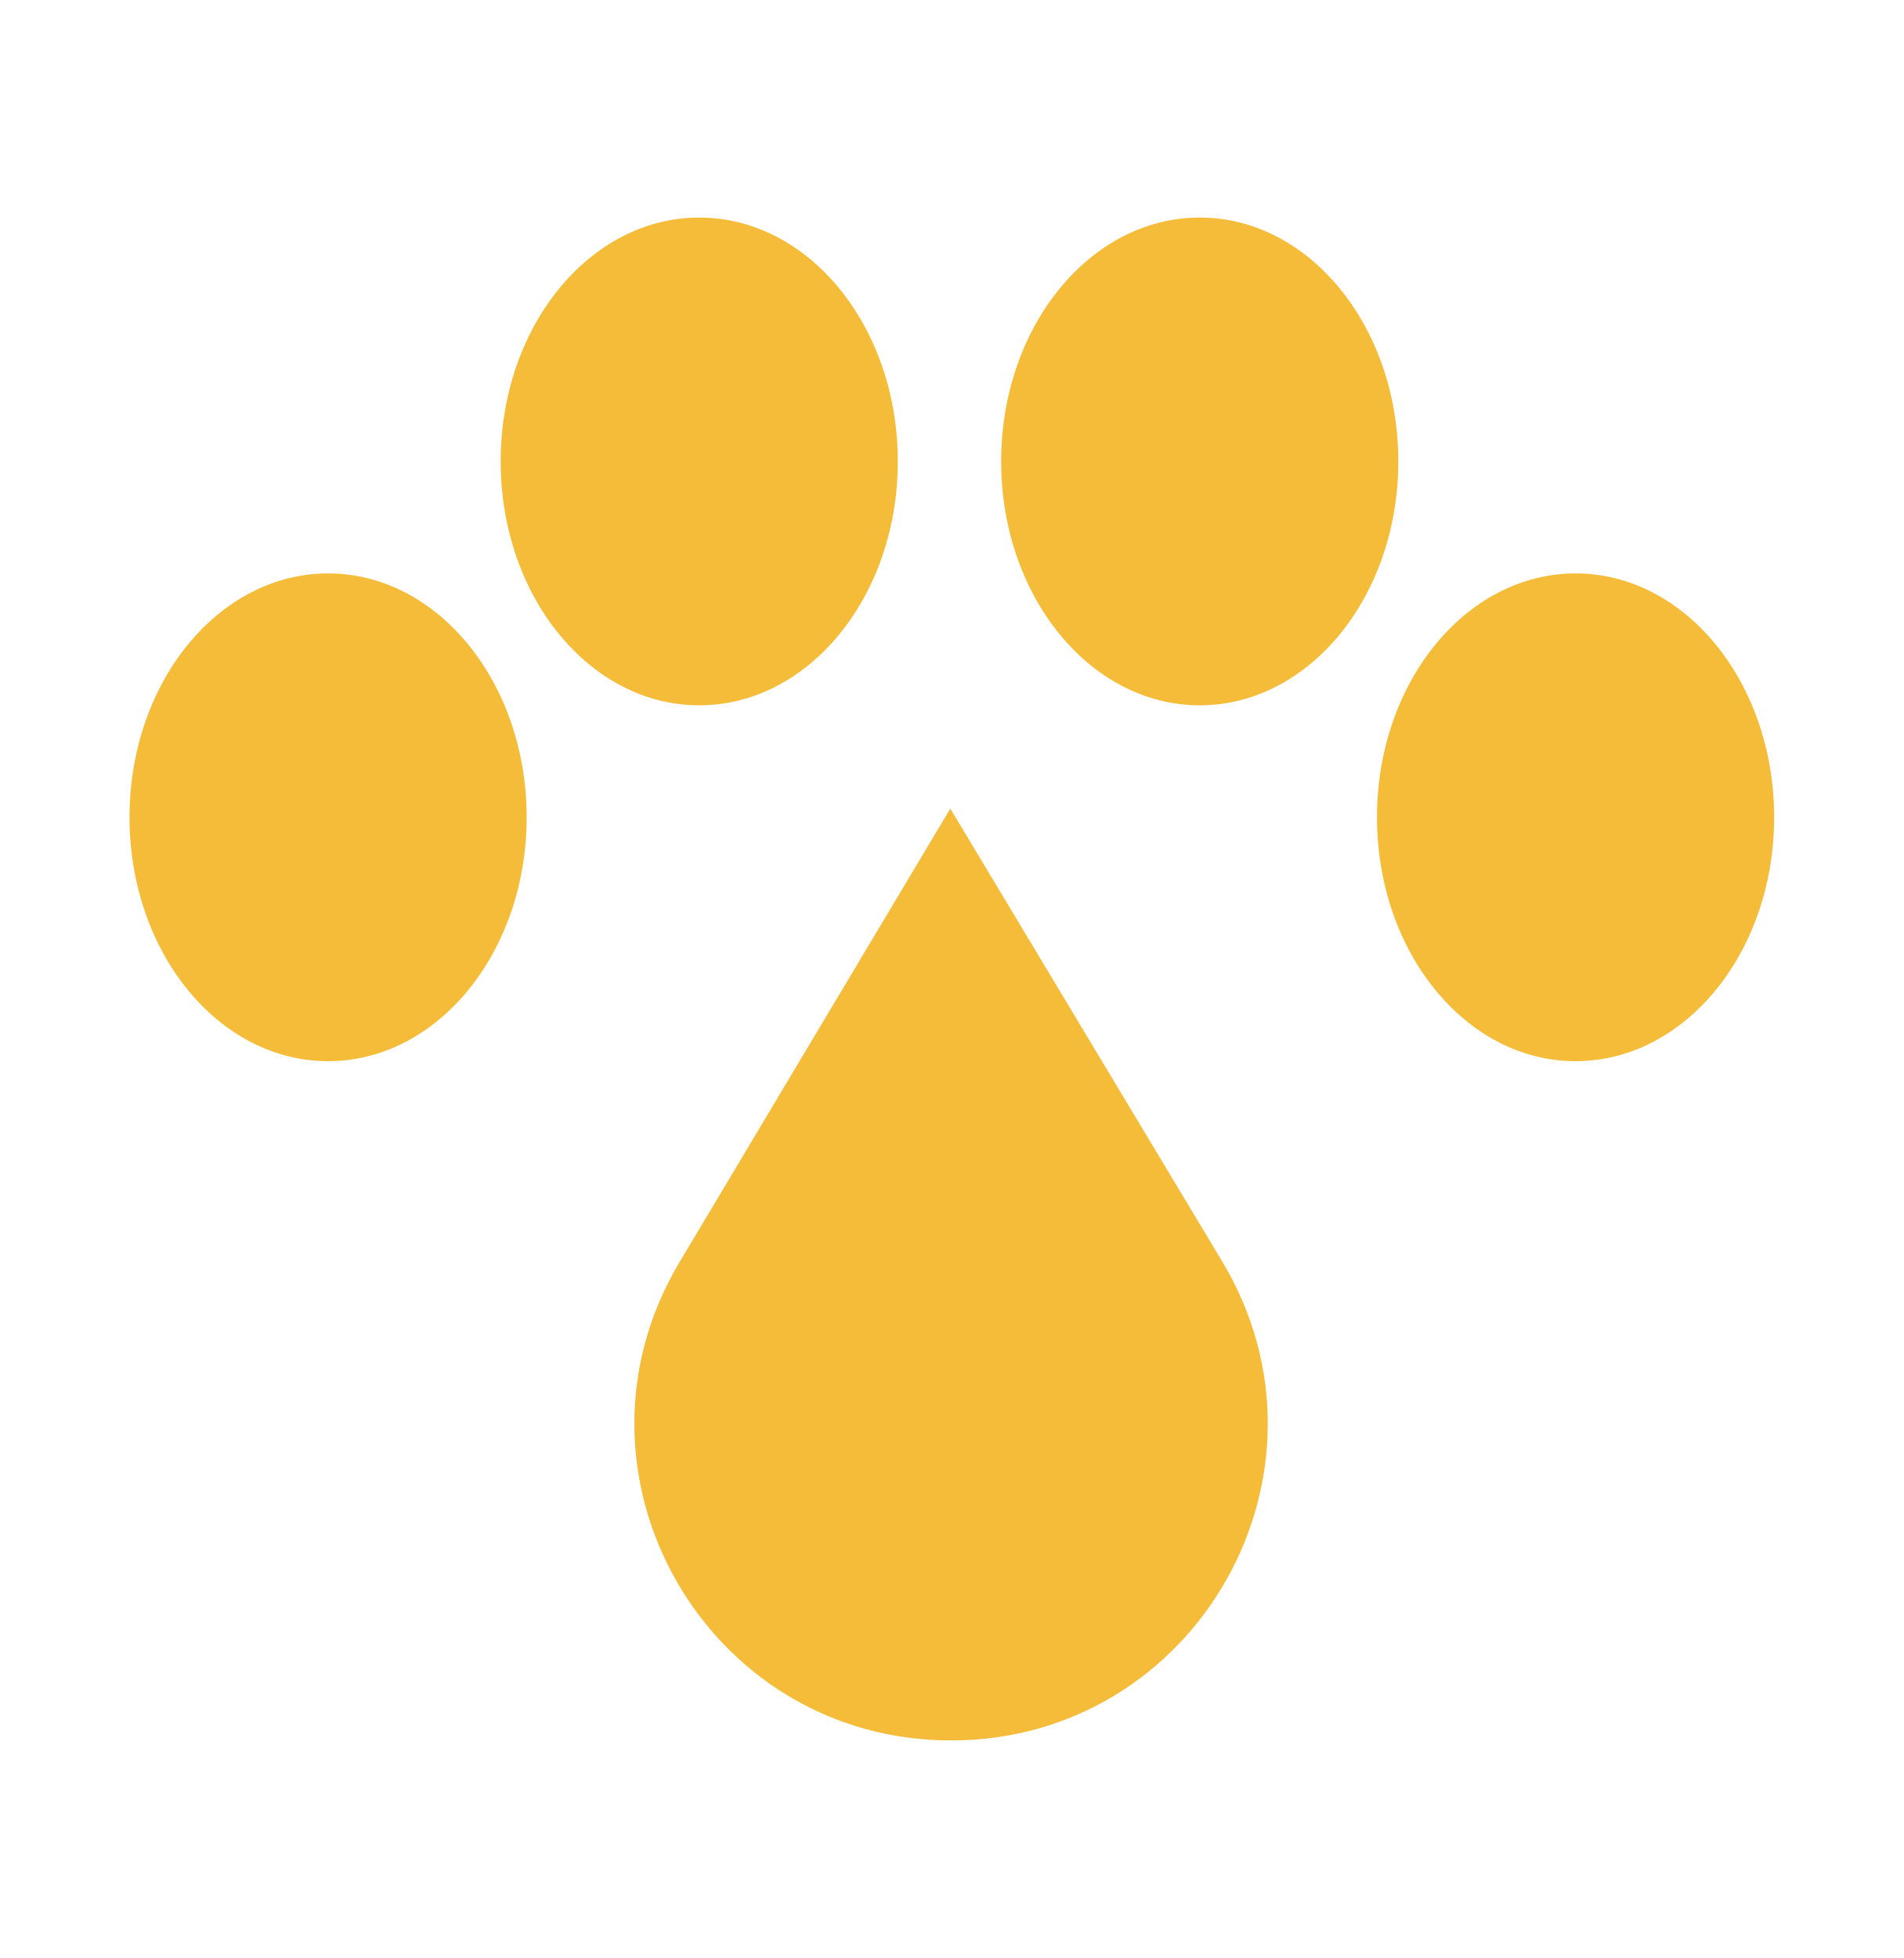
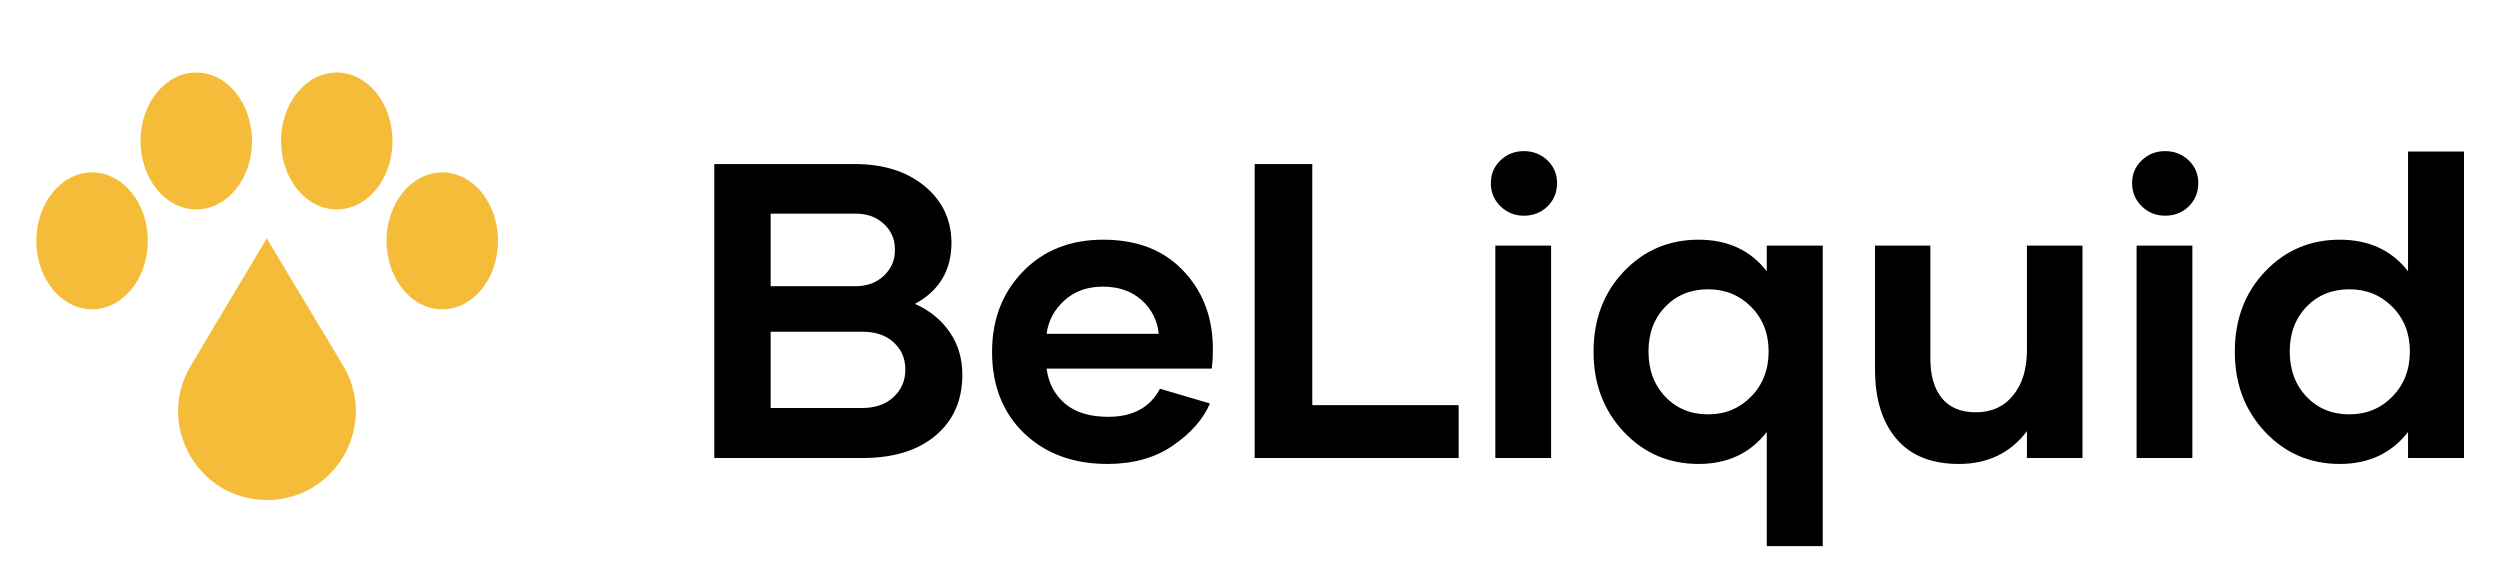
- <svg xmlns="http://www.w3.org/2000/svg" width="35" height="36" viewBox="0 0 35 36" fill="none">
-   <ellipse cx="12.856" cy="8.484" rx="3.651" ry="4.484" fill="#F5BC39" />
-   <ellipse cx="22.058" cy="8.484" rx="3.651" ry="4.484" fill="#F5BC39" />
-   <ellipse cx="28.968" cy="15.027" rx="3.651" ry="4.484" fill="#F5BC39" />
-   <ellipse cx="6.032" cy="15.027" rx="3.651" ry="4.484" fill="#F5BC39" />
-   <path d="M12.494 23.205L17.472 14.867L22.471 23.194C24.797 27.069 22.006 32 17.486 32C12.972 32 10.18 27.081 12.494 23.205Z" fill="#F5BC39" />
+ <svg xmlns="http://www.w3.org/2000/svg" width="131" height="30" viewBox="0 0 131 30" fill="none">
+   <path d="M47.945 15.922C48.726 16.273 49.335 16.77 49.772 17.415C50.208 18.052 50.427 18.794 50.427 19.639C50.427 20.971 49.961 22.031 49.03 22.818C48.099 23.606 46.821 24 45.195 24H37.429V8.596H44.776C46.287 8.596 47.508 8.979 48.44 9.745C49.37 10.504 49.843 11.492 49.857 12.71C49.857 14.164 49.22 15.234 47.945 15.922ZM44.755 11.195H40.383V14.998H44.819C45.435 14.998 45.937 14.812 46.323 14.44C46.717 14.067 46.907 13.609 46.893 13.065C46.893 12.52 46.692 12.069 46.291 11.711C45.897 11.353 45.385 11.181 44.755 11.195ZM45.174 21.379C45.861 21.379 46.409 21.189 46.817 20.81C47.233 20.43 47.44 19.947 47.44 19.359C47.44 18.787 47.236 18.314 46.828 17.941C46.427 17.569 45.883 17.383 45.195 17.383H40.383V21.379H45.174ZM58.032 24.311C56.242 24.311 54.785 23.774 53.66 22.7C52.543 21.619 51.984 20.197 51.984 18.436C51.984 16.745 52.522 15.345 53.596 14.235C54.677 13.118 56.081 12.56 57.807 12.56C59.583 12.56 60.983 13.104 62.007 14.192C63.038 15.274 63.554 16.638 63.554 18.285C63.554 18.736 63.532 19.08 63.489 19.316H54.842C54.942 20.076 55.264 20.688 55.809 21.153C56.353 21.612 57.108 21.841 58.075 21.841C59.364 21.841 60.267 21.35 60.782 20.369L63.403 21.143C63.038 21.98 62.386 22.718 61.448 23.355C60.517 23.993 59.379 24.311 58.032 24.311ZM54.842 17.49H60.718C60.646 16.788 60.349 16.201 59.826 15.729C59.303 15.256 58.623 15.02 57.785 15.02C56.976 15.02 56.303 15.263 55.766 15.75C55.236 16.237 54.928 16.817 54.842 17.49ZM68.764 21.229H76.434V24H65.745V8.596H68.764V21.229ZM81.085 10.819C80.748 11.142 80.337 11.303 79.85 11.303C79.37 11.303 78.962 11.138 78.625 10.809C78.288 10.479 78.12 10.075 78.12 9.595C78.12 9.122 78.288 8.725 78.625 8.402C78.962 8.08 79.37 7.919 79.85 7.919C80.337 7.919 80.748 8.08 81.085 8.402C81.421 8.725 81.59 9.122 81.59 9.595C81.59 10.082 81.421 10.49 81.085 10.819ZM78.356 24V12.871H81.278V24H78.356ZM92.579 12.871H95.512V28.619H92.579V22.636C91.713 23.753 90.52 24.311 89.002 24.311C87.448 24.311 86.141 23.749 85.081 22.625C84.028 21.501 83.502 20.104 83.502 18.436C83.502 16.745 84.028 15.345 85.081 14.235C86.141 13.118 87.448 12.56 89.002 12.56C90.527 12.56 91.72 13.111 92.579 14.214V12.871ZM89.507 21.712C90.402 21.712 91.154 21.4 91.763 20.777C92.371 20.154 92.676 19.366 92.676 18.414C92.676 17.476 92.371 16.699 91.763 16.083C91.154 15.467 90.402 15.159 89.507 15.159C88.597 15.159 87.849 15.463 87.262 16.072C86.674 16.681 86.381 17.462 86.381 18.414C86.381 19.381 86.674 20.172 87.262 20.788C87.849 21.404 88.597 21.712 89.507 21.712ZM106.211 12.871H109.122V24H106.211V22.593C105.344 23.739 104.156 24.311 102.645 24.311C101.205 24.311 100.113 23.871 99.368 22.99C98.623 22.109 98.251 20.899 98.251 19.359V12.871H101.151V18.811C101.151 19.678 101.352 20.362 101.753 20.863C102.161 21.357 102.752 21.605 103.525 21.605C104.349 21.605 105.001 21.311 105.48 20.724C105.967 20.136 106.211 19.345 106.211 18.35V12.871ZM114.687 10.819C114.35 11.142 113.938 11.303 113.451 11.303C112.971 11.303 112.563 11.138 112.227 10.809C111.89 10.479 111.722 10.075 111.722 9.595C111.722 9.122 111.89 8.725 112.227 8.402C112.563 8.08 112.971 7.919 113.451 7.919C113.938 7.919 114.35 8.08 114.687 8.402C115.023 8.725 115.191 9.122 115.191 9.595C115.191 10.082 115.023 10.49 114.687 10.819ZM111.958 24V12.871H114.88V24H111.958ZM126.181 7.94H129.113V24H126.181V22.636C125.314 23.753 124.122 24.311 122.604 24.311C121.049 24.311 119.743 23.749 118.683 22.625C117.63 21.501 117.104 20.104 117.104 18.436C117.104 16.745 117.63 15.345 118.683 14.235C119.743 13.118 121.049 12.56 122.604 12.56C124.129 12.56 125.321 13.111 126.181 14.214V7.94ZM123.108 21.712C124.004 21.712 124.756 21.4 125.364 20.777C125.973 20.154 126.277 19.366 126.277 18.414C126.277 17.476 125.973 16.699 125.364 16.083C124.756 15.467 124.004 15.159 123.108 15.159C122.199 15.159 121.451 15.463 120.863 16.072C120.276 16.681 119.982 17.462 119.982 18.414C119.982 19.381 120.276 20.172 120.863 20.788C121.451 21.404 122.199 21.712 123.108 21.712Z" fill="black" />
+   <ellipse cx="10.285" cy="7.387" rx="2.921" ry="3.587" fill="#F5BC39" />
+   <ellipse cx="17.646" cy="7.387" rx="2.921" ry="3.587" fill="#F5BC39" />
+   <ellipse cx="23.175" cy="12.621" rx="2.921" ry="3.587" fill="#F5BC39" />
+   <ellipse cx="4.825" cy="12.621" rx="2.921" ry="3.587" fill="#F5BC39" />
+   <path d="M9.995 19.164L13.978 12.494L17.977 19.155C19.838 22.255 17.605 26.2 13.989 26.2C10.378 26.2 8.144 22.265 9.995 19.164Z" fill="#F5BC39" />
</svg>
